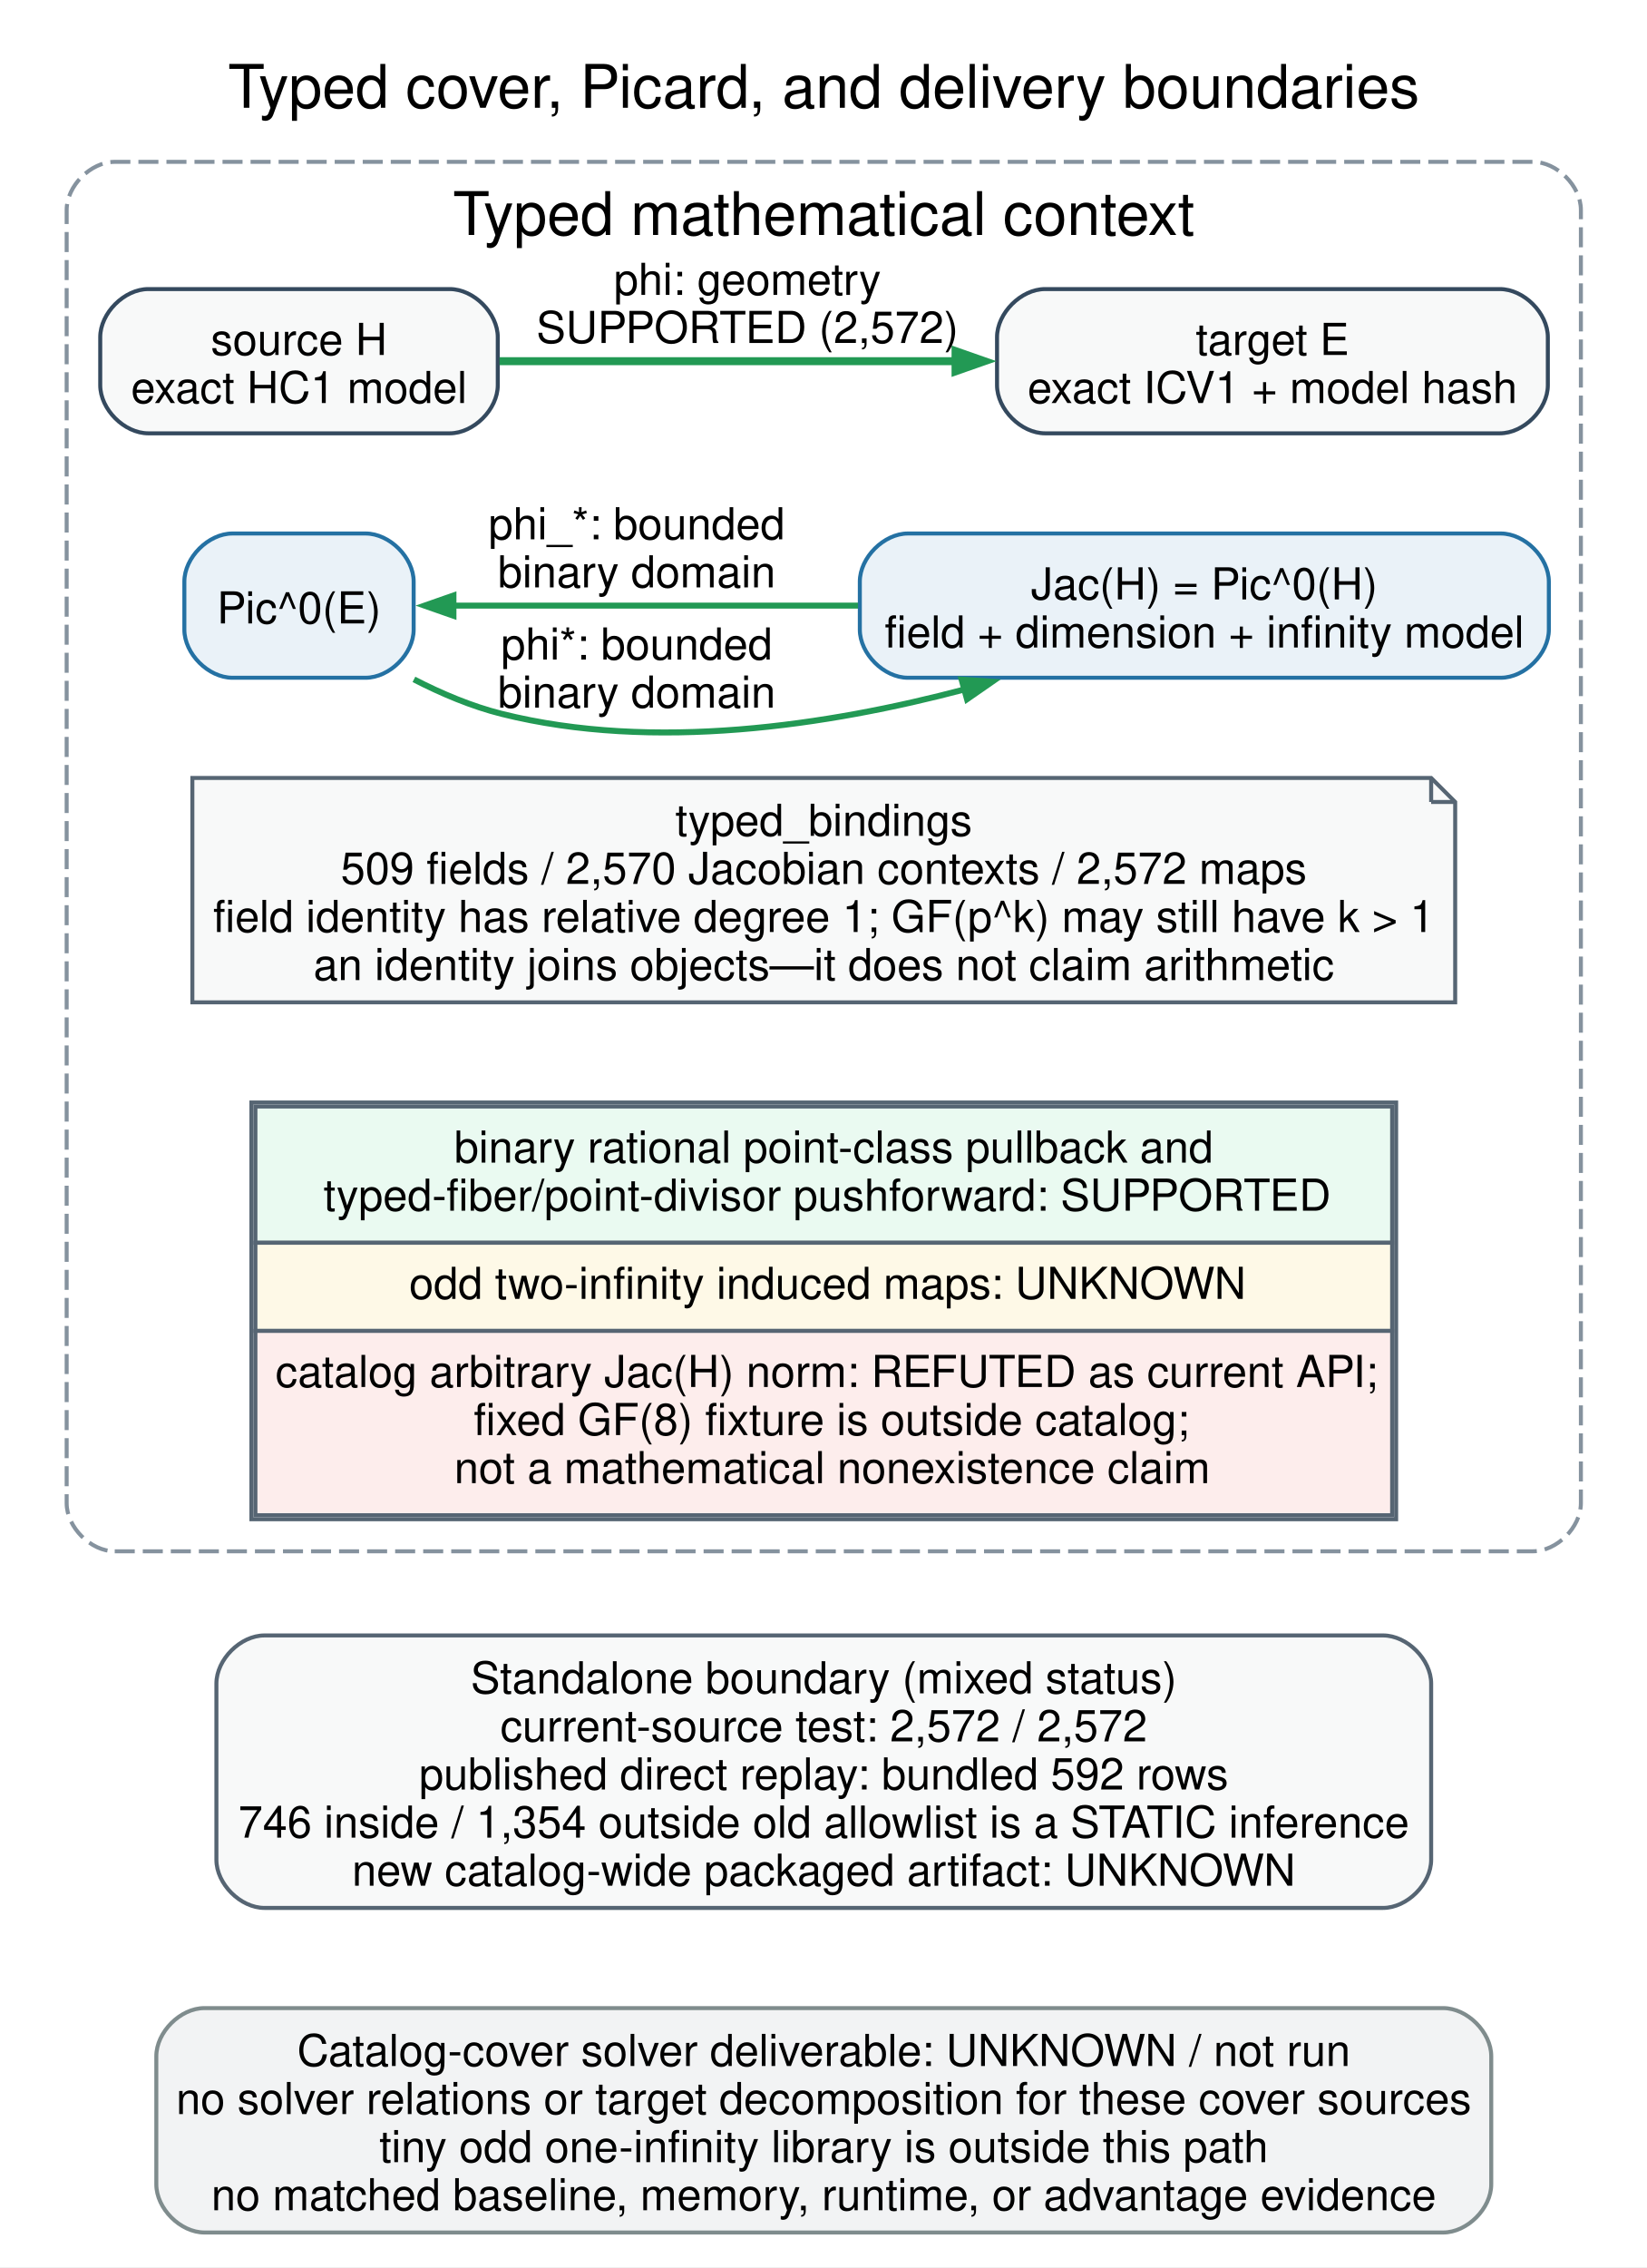
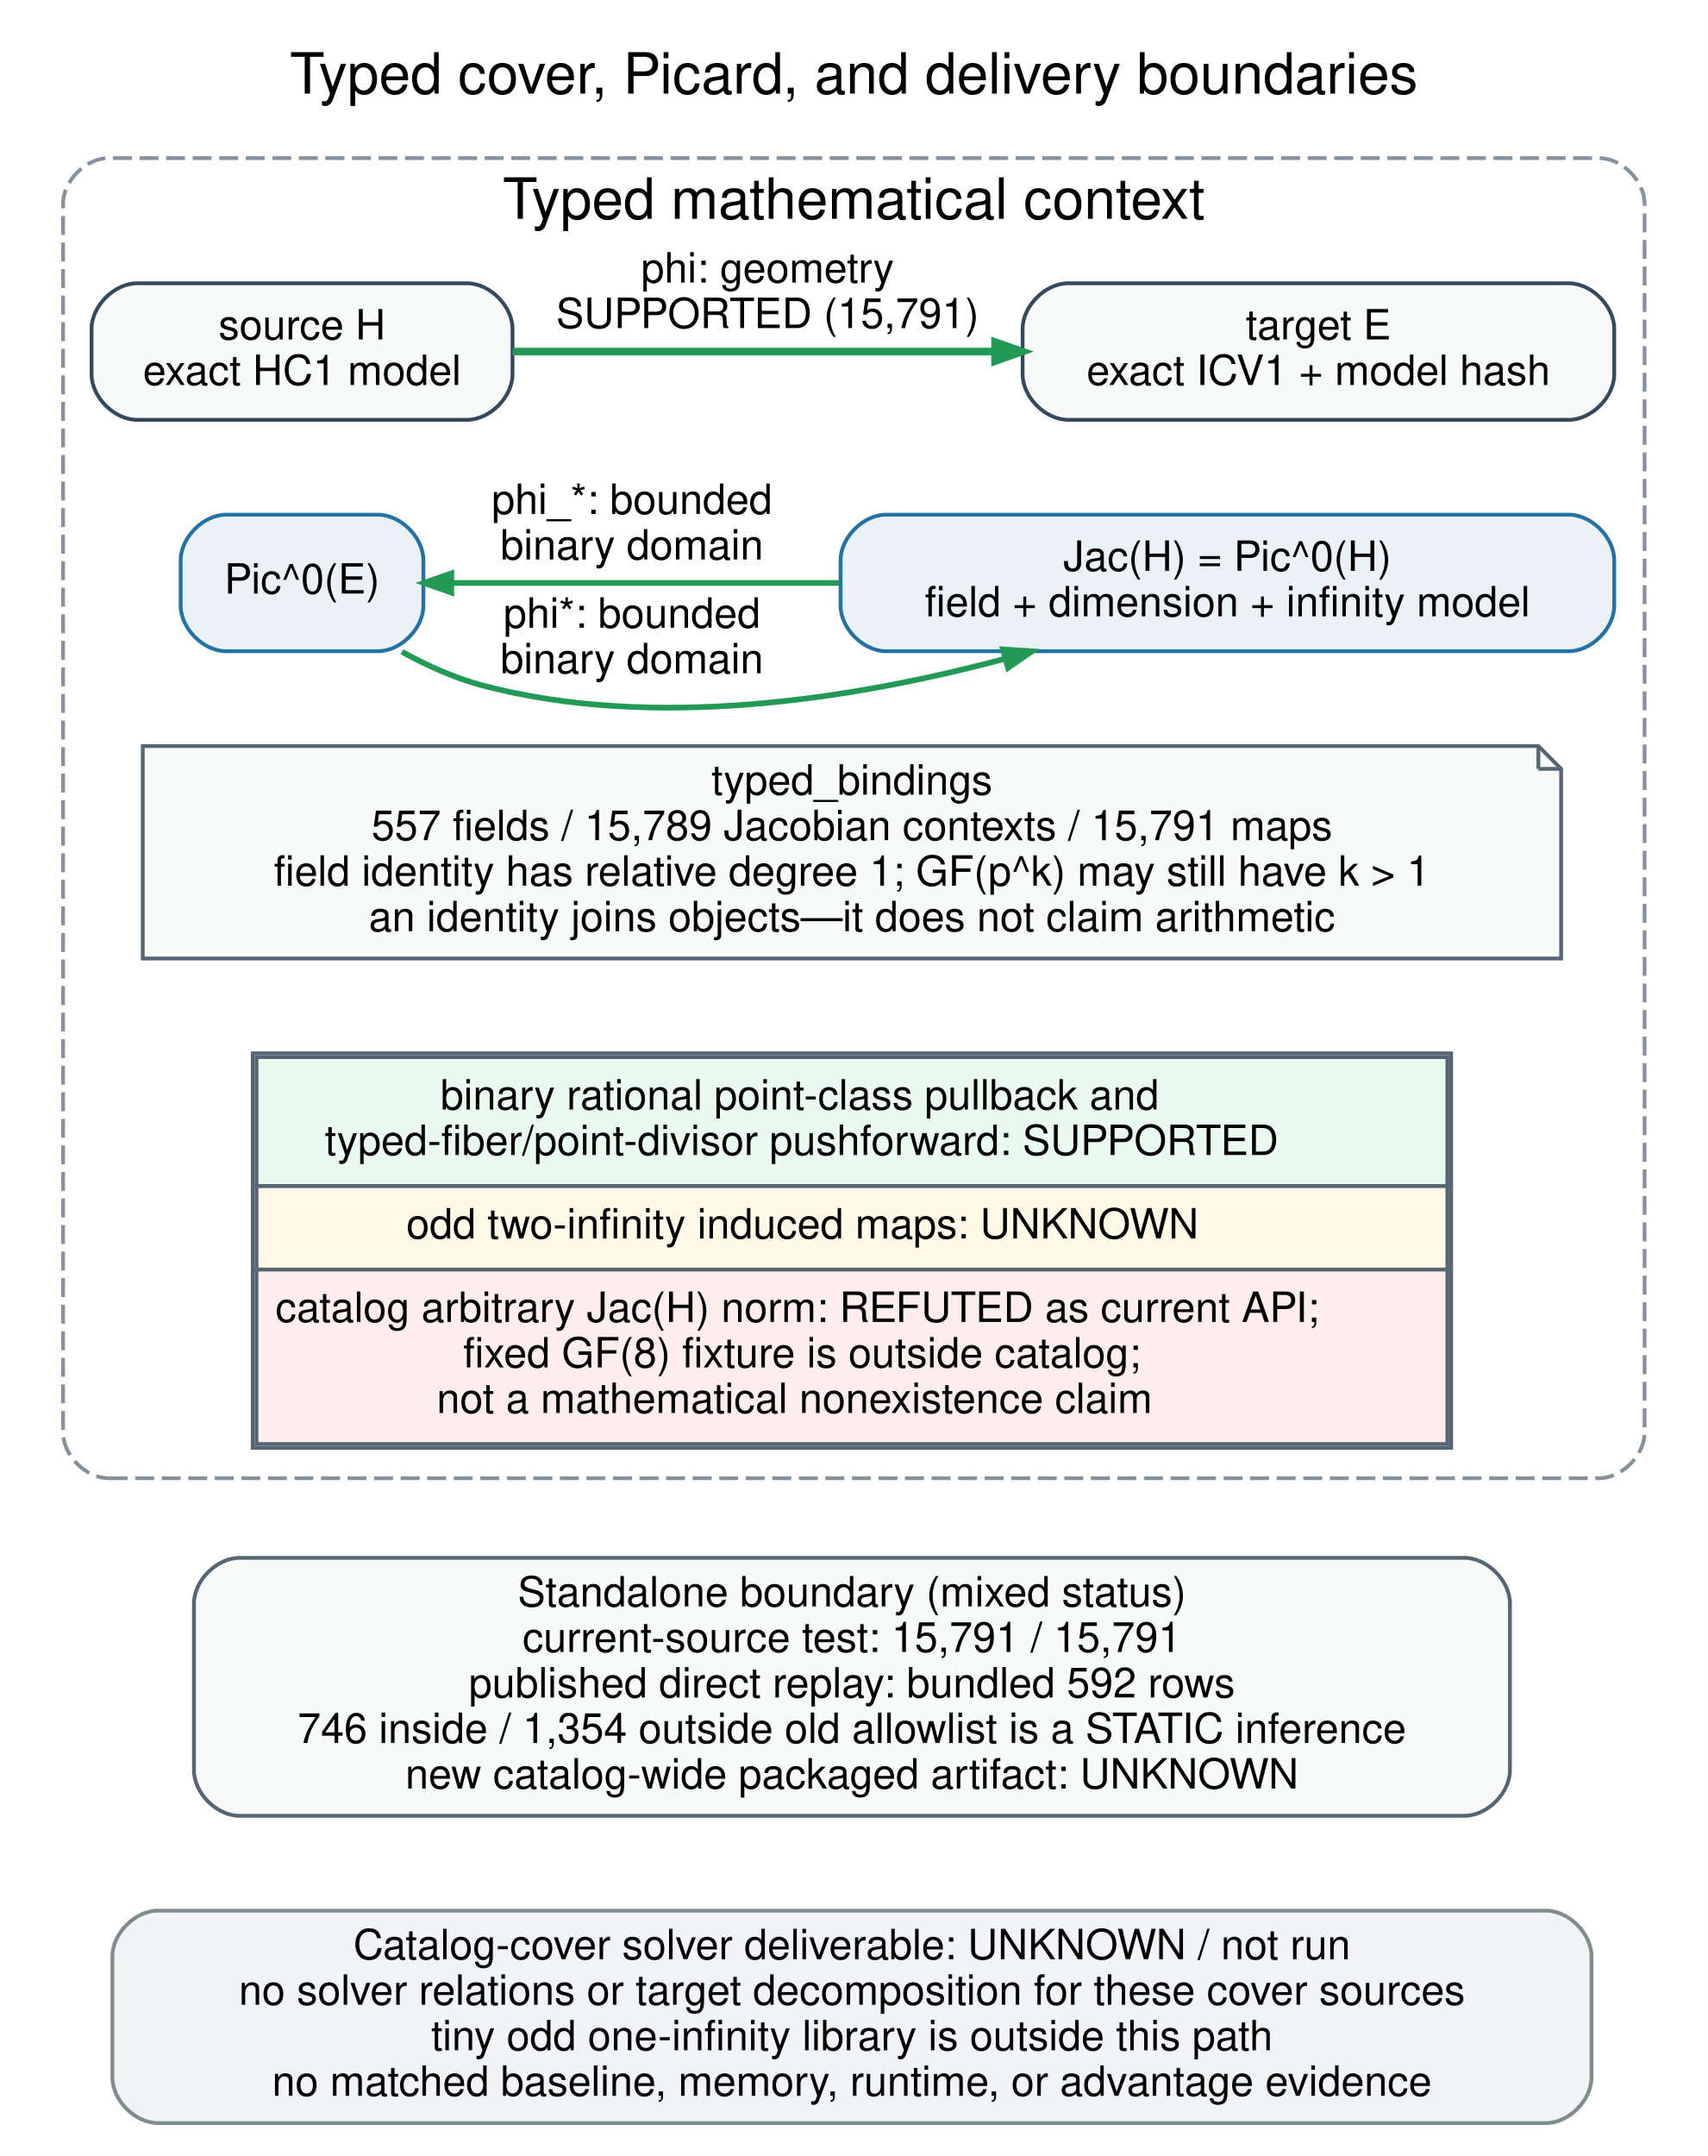
- <svg xmlns="http://www.w3.org/2000/svg" width="411pt" height="566pt" viewBox="0.00 0.00 411.00 566.00">
-   <g id="graph0" class="graph" transform="scale(1 1) rotate(0) translate(8.64 557.14)">
-     <polygon fill="white" stroke="none" points="-8.64,8.64 -8.64,-557.14 402.64,-557.14 402.64,8.64 -8.64,8.64" />
-     <text xml:space="preserve" text-anchor="middle" x="197" y="-530.25" font-family="Helvetica,sans-Serif" font-size="15.00">Typed cover, Picard, and delivery boundaries</text>
+ <svg xmlns="http://www.w3.org/2000/svg" width="450pt" height="568pt" viewBox="0.00 0.00 450.28 568.28">
+   <g id="graph0" class="graph" transform="scale(1 1) rotate(0) translate(8.64 559.64)">
+     <polygon fill="white" stroke="transparent" points="-8.64,8.64 -8.64,-559.64 441.64,-559.64 441.64,8.64 -8.64,8.64" />
+     <text text-anchor="middle" x="216.5" y="-535" font-family="Helvetica,sans-Serif" font-size="15.00">Typed cover, Picard, and delivery boundaries</text>
    <g id="clust1" class="cluster">
-       <path fill="white" stroke="#85929e" stroke-dasharray="5,2" d="M20,-170C20,-170 374,-170 374,-170 380,-170 386,-176 386,-182 386,-182 386,-504.75 386,-504.75 386,-510.75 380,-516.75 374,-516.75 374,-516.75 20,-516.75 20,-516.75 14,-516.75 8,-510.75 8,-504.75 8,-504.75 8,-182 8,-182 8,-176 14,-170 20,-170" />
-       <text xml:space="preserve" text-anchor="middle" x="197" y="-498.5" font-family="Helvetica,sans-Serif" font-size="15.00">Typed mathematical context</text>
+       <path fill="white" stroke="#85929e" stroke-dasharray="5,2" d="M20,-170C20,-170 413,-170 413,-170 419,-170 425,-176 425,-182 425,-182 425,-506 425,-506 425,-512 419,-518 413,-518 413,-518 20,-518 20,-518 14,-518 8,-512 8,-506 8,-506 8,-182 8,-182 8,-176 14,-170 20,-170" />
+       <text text-anchor="middle" x="216.5" y="-502" font-family="Helvetica,sans-Serif" font-size="15.00">Typed mathematical context</text>
    </g>
    <g id="node1" class="node">
-       <path fill="#f8f9f9" stroke="#34495e" d="M103.62,-485C103.62,-485 28.38,-485 28.38,-485 22.38,-485 16.38,-479 16.38,-473 16.38,-473 16.38,-461 16.38,-461 16.38,-455 22.38,-449 28.38,-449 28.38,-449 103.62,-449 103.62,-449 109.62,-449 115.62,-455 115.62,-461 115.62,-461 115.62,-473 115.62,-473 115.62,-479 109.62,-485 103.62,-485" />
-       <text xml:space="preserve" text-anchor="middle" x="66" y="-468.55" font-family="Helvetica,sans-Serif" font-size="11.00">source H</text>
-       <text xml:space="preserve" text-anchor="middle" x="66" y="-456.55" font-family="Helvetica,sans-Serif" font-size="11.00">exact HC1 model</text>
+       <path fill="#f8f9f9" stroke="#34495e" d="M114.5,-485C114.5,-485 27.5,-485 27.5,-485 21.5,-485 15.5,-479 15.5,-473 15.5,-473 15.5,-461 15.5,-461 15.5,-455 21.5,-449 27.5,-449 27.5,-449 114.5,-449 114.5,-449 120.5,-449 126.5,-455 126.5,-461 126.5,-461 126.5,-473 126.5,-473 126.5,-479 120.5,-485 114.5,-485" />
+       <text text-anchor="middle" x="71" y="-470.2" font-family="Helvetica,sans-Serif" font-size="11.00">source H</text>
+       <text text-anchor="middle" x="71" y="-458.2" font-family="Helvetica,sans-Serif" font-size="11.00">exact HC1 model</text>
    </g>
    <g id="node2" class="node">
-       <path fill="#f8f9f9" stroke="#34495e" d="M365.75,-485C365.75,-485 252.25,-485 252.25,-485 246.25,-485 240.25,-479 240.25,-473 240.25,-473 240.25,-461 240.25,-461 240.25,-455 246.25,-449 252.25,-449 252.25,-449 365.75,-449 365.75,-449 371.75,-449 377.75,-455 377.75,-461 377.75,-461 377.75,-473 377.75,-473 377.75,-479 371.75,-485 365.75,-485" />
-       <text xml:space="preserve" text-anchor="middle" x="309" y="-468.55" font-family="Helvetica,sans-Serif" font-size="11.00">target E</text>
-       <text xml:space="preserve" text-anchor="middle" x="309" y="-456.55" font-family="Helvetica,sans-Serif" font-size="11.00">exact ICV1 + model hash</text>
+       <path fill="#f8f9f9" stroke="#34495e" d="M405,-485C405,-485 273,-485 273,-485 267,-485 261,-479 261,-473 261,-473 261,-461 261,-461 261,-455 267,-449 273,-449 273,-449 405,-449 405,-449 411,-449 417,-455 417,-461 417,-461 417,-473 417,-473 417,-479 411,-485 405,-485" />
+       <text text-anchor="middle" x="339" y="-470.2" font-family="Helvetica,sans-Serif" font-size="11.00">target E</text>
+       <text text-anchor="middle" x="339" y="-458.2" font-family="Helvetica,sans-Serif" font-size="11.00">exact ICV1 + model hash</text>
    </g>
    <g id="edge1" class="edge">
-       <path fill="none" stroke="#229954" stroke-width="2" d="M116.06,-467C148.96,-467 192.71,-467 230.23,-467" />
-       <polygon fill="#229954" stroke="#229954" stroke-width="2" points="229.9,-469.52 237.1,-467 229.9,-464.48 229.9,-469.52" />
-       <text xml:space="preserve" text-anchor="middle" x="177.94" y="-483.55" font-family="Helvetica,sans-Serif" font-size="11.00">phi: geometry</text>
-       <text xml:space="preserve" text-anchor="middle" x="177.94" y="-471.55" font-family="Helvetica,sans-Serif" font-size="11.00">SUPPORTED (2,572)</text>
+       <path fill="none" stroke="#229954" stroke-width="2" d="M126.53,-467C163.19,-467 211.96,-467 253.53,-467" />
+       <polygon fill="#229954" stroke="#229954" stroke-width="2" points="253.73,-469.52 260.93,-467 253.73,-464.48 253.73,-469.52" />
+       <text text-anchor="middle" x="193.75" y="-485.2" font-family="Helvetica,sans-Serif" font-size="11.00">phi: geometry</text>
+       <text text-anchor="middle" x="193.75" y="-473.2" font-family="Helvetica,sans-Serif" font-size="11.00">SUPPORTED (15,791)</text>
    </g>
    <g id="node3" class="node">
-       <path fill="#eaf2f8" stroke="#2471a3" d="M82.62,-424C82.62,-424 49.38,-424 49.38,-424 43.38,-424 37.38,-418 37.38,-412 37.38,-412 37.38,-400 37.38,-400 37.38,-394 43.38,-388 49.38,-388 49.38,-388 82.62,-388 82.62,-388 88.62,-388 94.62,-394 94.62,-400 94.62,-400 94.62,-412 94.62,-412 94.62,-418 88.62,-424 82.62,-424" />
-       <text xml:space="preserve" text-anchor="middle" x="66" y="-401.55" font-family="Helvetica,sans-Serif" font-size="11.00">Pic^0(E)</text>
+       <path fill="#eaf2f8" stroke="#2471a3" d="M91,-424C91,-424 51,-424 51,-424 45,-424 39,-418 39,-412 39,-412 39,-400 39,-400 39,-394 45,-388 51,-388 51,-388 91,-388 91,-388 97,-388 103,-394 103,-400 103,-400 103,-412 103,-412 103,-418 97,-424 91,-424" />
+       <text text-anchor="middle" x="71" y="-403.2" font-family="Helvetica,sans-Serif" font-size="11.00">Pic^0(E)</text>
    </g>
    <g id="node4" class="node">
-       <path fill="#eaf2f8" stroke="#2471a3" d="M366,-424C366,-424 218,-424 218,-424 212,-424 206,-418 206,-412 206,-412 206,-400 206,-400 206,-394 212,-388 218,-388 218,-388 366,-388 366,-388 372,-388 378,-394 378,-400 378,-400 378,-412 378,-412 378,-418 372,-424 366,-424" />
-       <text xml:space="preserve" text-anchor="middle" x="292" y="-407.55" font-family="Helvetica,sans-Serif" font-size="11.00">Jac(H) = Pic^0(H)</text>
-       <text xml:space="preserve" text-anchor="middle" x="292" y="-395.55" font-family="Helvetica,sans-Serif" font-size="11.00">field + dimension + infinity model</text>
+       <path fill="#eaf2f8" stroke="#2471a3" d="M405,-424C405,-424 225,-424 225,-424 219,-424 213,-418 213,-412 213,-412 213,-400 213,-400 213,-394 219,-388 225,-388 225,-388 405,-388 405,-388 411,-388 417,-394 417,-400 417,-400 417,-412 417,-412 417,-418 411,-424 405,-424" />
+       <text text-anchor="middle" x="315" y="-409.2" font-family="Helvetica,sans-Serif" font-size="11.00">Jac(H) = Pic^0(H)</text>
+       <text text-anchor="middle" x="315" y="-397.2" font-family="Helvetica,sans-Serif" font-size="11.00">field + dimension + infinity model</text>
    </g>
    <g id="edge2" class="edge">
-       <path fill="none" stroke="#229954" stroke-width="1.5" d="M94.69,-387.59C101.59,-384.04 109.13,-380.86 116.56,-379 154.57,-369.49 198.1,-376.08 232.29,-385.13" />
-       <polygon fill="#229954" stroke="#229954" stroke-width="1.5" points="231.42,-387.51 239.03,-387 232.76,-382.65 231.42,-387.51" />
-       <text xml:space="preserve" text-anchor="middle" x="150.31" y="-392.55" font-family="Helvetica,sans-Serif" font-size="11.00">phi*: bounded</text>
-       <text xml:space="preserve" text-anchor="middle" x="150.31" y="-380.55" font-family="Helvetica,sans-Serif" font-size="11.00">binary domain</text>
+       <path fill="none" stroke="#229954" stroke-width="1.5" d="M97.33,-387.87C103.96,-384.22 111.26,-380.92 118.5,-379 163.94,-366.99 216.79,-375.46 256.23,-385.99" />
+       <polygon fill="#229954" stroke="#229954" stroke-width="1.5" points="255.82,-388.49 263.43,-387.98 257.16,-383.63 255.82,-388.49" />
+       <text text-anchor="middle" x="158" y="-394.2" font-family="Helvetica,sans-Serif" font-size="11.00">phi*: bounded</text>
+       <text text-anchor="middle" x="158" y="-382.2" font-family="Helvetica,sans-Serif" font-size="11.00">binary domain</text>
    </g>
    <g id="node5" class="node">
-       <polygon fill="#f8f9f9" stroke="#566573" points="348.62,-363 39.38,-363 39.38,-307 354.62,-307 354.62,-357 348.62,-363" />
-       <polyline fill="none" stroke="#566573" points="348.62,-363 348.62,-357" />
-       <polyline fill="none" stroke="#566573" points="354.62,-357 348.62,-357" />
-       <text xml:space="preserve" text-anchor="middle" x="197" y="-348.55" font-family="Helvetica,sans-Serif" font-size="11.00">typed_bindings</text>
-       <text xml:space="preserve" text-anchor="middle" x="197" y="-336.55" font-family="Helvetica,sans-Serif" font-size="11.00">509 fields / 2,570 Jacobian contexts / 2,572 maps</text>
-       <text xml:space="preserve" text-anchor="middle" x="197" y="-324.55" font-family="Helvetica,sans-Serif" font-size="11.00">field identity has relative degree 1; GF(p^k) may still have k &gt; 1</text>
-       <text xml:space="preserve" text-anchor="middle" x="197" y="-312.55" font-family="Helvetica,sans-Serif" font-size="11.00">an identity joins objects—it does not claim arithmetic</text>
+       <polygon fill="#f8f9f9" stroke="#566573" points="397,-363 29,-363 29,-307 403,-307 403,-357 397,-363" />
+       <polyline fill="none" stroke="#566573" points="397,-363 397,-357 " />
+       <polyline fill="none" stroke="#566573" points="403,-357 397,-357 " />
+       <text text-anchor="middle" x="216" y="-350.2" font-family="Helvetica,sans-Serif" font-size="11.00">typed_bindings</text>
+       <text text-anchor="middle" x="216" y="-338.2" font-family="Helvetica,sans-Serif" font-size="11.00">557 fields / 15,789 Jacobian contexts / 15,791 maps</text>
+       <text text-anchor="middle" x="216" y="-326.2" font-family="Helvetica,sans-Serif" font-size="11.00">field identity has relative degree 1; GF(p^k) may still have k &gt; 1</text>
+       <text text-anchor="middle" x="216" y="-314.2" font-family="Helvetica,sans-Serif" font-size="11.00">an identity joins objects—it does not claim arithmetic</text>
    </g>
    <g id="edge3" class="edge">
-       <path fill="none" stroke="#229954" stroke-width="1.5" d="M205.55,-406C170.63,-406 132.11,-406 104.41,-406" />
-       <polygon fill="#229954" stroke="#229954" stroke-width="1.5" points="104.55,-403.48 97.35,-406 104.55,-408.52 104.55,-403.48" />
-       <text xml:space="preserve" text-anchor="middle" x="150.31" y="-422.55" font-family="Helvetica,sans-Serif" font-size="11.00">phi_*: bounded</text>
-       <text xml:space="preserve" text-anchor="middle" x="150.31" y="-410.55" font-family="Helvetica,sans-Serif" font-size="11.00">binary domain</text>
+       <path fill="none" stroke="#229954" stroke-width="1.5" d="M212.75,-406C176.75,-406 138.4,-406 110.68,-406" />
+       <polygon fill="#229954" stroke="#229954" stroke-width="1.5" points="110.35,-403.48 103.15,-406 110.35,-408.52 110.35,-403.48" />
+       <text text-anchor="middle" x="158" y="-424.2" font-family="Helvetica,sans-Serif" font-size="11.00">phi_*: bounded</text>
+       <text text-anchor="middle" x="158" y="-412.2" font-family="Helvetica,sans-Serif" font-size="11.00">binary domain</text>
    </g>
    <g id="node6" class="node">
-       <path fill="white" stroke="none" d="M327.88,-282C327.88,-282 66.12,-282 66.12,-282 60.12,-282 54.12,-276 54.12,-270 54.12,-270 54.12,-190 54.12,-190 54.12,-184 60.12,-178 66.12,-178 66.12,-178 327.88,-178 327.88,-178 333.88,-178 339.88,-184 339.88,-190 339.88,-190 339.88,-270 339.88,-270 339.88,-276 333.88,-282 327.88,-282" />
-       <polygon fill="none" stroke="#566573" points="54.12,-178 54.12,-282 339.88,-282 339.88,-178 54.12,-178" />
-       <polygon fill="#eafaf1" stroke="none" points="55.12,-247 55.12,-281 338.88,-281 338.88,-247 55.12,-247" />
-       <polygon fill="none" stroke="#566573" points="55.12,-247 55.12,-281 338.88,-281 338.88,-247 55.12,-247" />
-       <text xml:space="preserve" text-anchor="start" x="104.75" y="-267" font-family="Helvetica,sans-Serif" font-size="11.00">binary rational point-class pullback and</text>
-       <text xml:space="preserve" text-anchor="start" x="72.12" y="-255" font-family="Helvetica,sans-Serif" font-size="11.00">typed-fiber/point-divisor pushforward: SUPPORTED</text>
-       <polygon fill="#fef9e7" stroke="none" points="55.12,-225 55.12,-247 338.88,-247 338.88,-225 55.12,-225" />
-       <polygon fill="none" stroke="#566573" points="55.12,-225 55.12,-247 338.88,-247 338.88,-225 55.12,-225" />
-       <text xml:space="preserve" text-anchor="start" x="93.5" y="-233" font-family="Helvetica,sans-Serif" font-size="11.00">odd two-infinity induced maps: UNKNOWN</text>
-       <polygon fill="#fdedec" stroke="none" points="55.12,-179 55.12,-225 338.88,-225 338.88,-179 55.12,-179" />
-       <polygon fill="none" stroke="#566573" points="55.12,-179 55.12,-225 338.88,-225 338.88,-179 55.12,-179" />
-       <text xml:space="preserve" text-anchor="start" x="60.12" y="-211" font-family="Helvetica,sans-Serif" font-size="11.00">catalog arbitrary Jac(H) norm: REFUTED as current API;</text>
-       <text xml:space="preserve" text-anchor="start" x="109.62" y="-199" font-family="Helvetica,sans-Serif" font-size="11.00">fixed GF(8) fixture is outside catalog;</text>
-       <text xml:space="preserve" text-anchor="start" x="104.75" y="-187" font-family="Helvetica,sans-Serif" font-size="11.00">not a mathematical nonexistence claim</text>
+       <path fill="white" stroke="transparent" d="M362,-282C362,-282 70,-282 70,-282 64,-282 58,-276 58,-270 58,-270 58,-190 58,-190 58,-184 64,-178 70,-178 70,-178 362,-178 362,-178 368,-178 374,-184 374,-190 374,-190 374,-270 374,-270 374,-276 368,-282 362,-282" />
+       <polygon fill="#eafaf1" stroke="transparent" points="59,-247 59,-281 373,-281 373,-247 59,-247" />
+       <polygon fill="none" stroke="#566573" points="59,-247 59,-281 373,-281 373,-247 59,-247" />
+       <text text-anchor="start" x="107.5" y="-267.2" font-family="Helvetica,sans-Serif" font-size="11.00">binary rational point-class pullback and</text>
+       <text text-anchor="start" x="77" y="-255.2" font-family="Helvetica,sans-Serif" font-size="11.00">typed-fiber/point-divisor pushforward: SUPPORTED</text>
+       <polygon fill="#fef9e7" stroke="transparent" points="59,-225 59,-247 373,-247 373,-225 59,-225" />
+       <polygon fill="none" stroke="#566573" points="59,-225 59,-247 373,-247 373,-225 59,-225" />
+       <text text-anchor="start" x="98.5" y="-233.2" font-family="Helvetica,sans-Serif" font-size="11.00">odd two-infinity induced maps: UNKNOWN</text>
+       <polygon fill="#fdedec" stroke="transparent" points="59,-179 59,-225 373,-225 373,-179 59,-179" />
+       <polygon fill="none" stroke="#566573" points="59,-179 59,-225 373,-225 373,-179 59,-179" />
+       <text text-anchor="start" x="64" y="-211.2" font-family="Helvetica,sans-Serif" font-size="11.00">catalog arbitrary Jac(H) norm: REFUTED as current API;</text>
+       <text text-anchor="start" x="113.5" y="-199.2" font-family="Helvetica,sans-Serif" font-size="11.00">fixed GF(8) fixture is outside catalog;</text>
+       <text text-anchor="start" x="106.5" y="-187.2" font-family="Helvetica,sans-Serif" font-size="11.00">not a mathematical nonexistence claim</text>
+       <polygon fill="none" stroke="#566573" points="58,-178 58,-282 374,-282 374,-178 58,-178" />
    </g>
    <g id="node7" class="node">
-       <path fill="#f8f9f9" stroke="#566573" d="M336.62,-149C336.62,-149 57.38,-149 57.38,-149 51.38,-149 45.38,-143 45.38,-137 45.38,-137 45.38,-93 45.38,-93 45.38,-87 51.38,-81 57.38,-81 57.38,-81 336.62,-81 336.62,-81 342.62,-81 348.62,-87 348.62,-93 348.62,-93 348.62,-137 348.62,-137 348.62,-143 342.62,-149 336.62,-149" />
-       <text xml:space="preserve" text-anchor="middle" x="197" y="-134.55" font-family="Helvetica,sans-Serif" font-size="11.00">Standalone boundary (mixed status)</text>
-       <text xml:space="preserve" text-anchor="middle" x="197" y="-122.55" font-family="Helvetica,sans-Serif" font-size="11.00">current-source test: 2,572 / 2,572</text>
-       <text xml:space="preserve" text-anchor="middle" x="197" y="-110.55" font-family="Helvetica,sans-Serif" font-size="11.00">published direct replay: bundled 592 rows</text>
-       <text xml:space="preserve" text-anchor="middle" x="197" y="-98.55" font-family="Helvetica,sans-Serif" font-size="11.00">746 inside / 1,354 outside old allowlist is a STATIC inference</text>
-       <text xml:space="preserve" text-anchor="middle" x="197" y="-86.55" font-family="Helvetica,sans-Serif" font-size="11.00">new catalog-wide packaged artifact: UNKNOWN</text>
+       <path fill="#f8f9f9" stroke="#566573" d="M377.5,-149C377.5,-149 54.5,-149 54.5,-149 48.5,-149 42.5,-143 42.5,-137 42.5,-137 42.5,-93 42.5,-93 42.5,-87 48.5,-81 54.5,-81 54.5,-81 377.5,-81 377.5,-81 383.5,-81 389.5,-87 389.5,-93 389.5,-93 389.5,-137 389.5,-137 389.5,-143 383.5,-149 377.5,-149" />
+       <text text-anchor="middle" x="216" y="-136.2" font-family="Helvetica,sans-Serif" font-size="11.00">Standalone boundary (mixed status)</text>
+       <text text-anchor="middle" x="216" y="-124.2" font-family="Helvetica,sans-Serif" font-size="11.00">current-source test: 15,791 / 15,791</text>
+       <text text-anchor="middle" x="216" y="-112.2" font-family="Helvetica,sans-Serif" font-size="11.00">published direct replay: bundled 592 rows</text>
+       <text text-anchor="middle" x="216" y="-100.2" font-family="Helvetica,sans-Serif" font-size="11.00">746 inside / 1,354 outside old allowlist is a STATIC inference</text>
+       <text text-anchor="middle" x="216" y="-88.2" font-family="Helvetica,sans-Serif" font-size="11.00">new catalog-wide packaged artifact: UNKNOWN</text>
    </g>
    <g id="node8" class="node">
-       <path fill="#f2f3f4" stroke="#7f8c8d" d="M351.62,-56C351.62,-56 42.37,-56 42.37,-56 36.37,-56 30.38,-50 30.38,-44 30.38,-44 30.38,-12 30.38,-12 30.38,-6 36.38,0 42.38,0 42.38,0 351.62,0 351.62,0 357.62,0 363.62,-6 363.62,-12 363.62,-12 363.62,-44 363.62,-44 363.62,-50 357.62,-56 351.62,-56" />
-       <text xml:space="preserve" text-anchor="middle" x="197" y="-41.55" font-family="Helvetica,sans-Serif" font-size="11.00">Catalog-cover solver deliverable: UNKNOWN / not run</text>
-       <text xml:space="preserve" text-anchor="middle" x="197" y="-29.55" font-family="Helvetica,sans-Serif" font-size="11.00">no solver relations or target decomposition for these cover sources</text>
-       <text xml:space="preserve" text-anchor="middle" x="197" y="-17.55" font-family="Helvetica,sans-Serif" font-size="11.00">tiny odd one-infinity library is outside this path</text>
-       <text xml:space="preserve" text-anchor="middle" x="197" y="-5.55" font-family="Helvetica,sans-Serif" font-size="11.00">no matched baseline, memory, runtime, or advantage evidence</text>
+       <path fill="#f2f3f4" stroke="#7f8c8d" d="M399,-56C399,-56 33,-56 33,-56 27,-56 21,-50 21,-44 21,-44 21,-12 21,-12 21,-6 27,0 33,0 33,0 399,0 399,0 405,0 411,-6 411,-12 411,-12 411,-44 411,-44 411,-50 405,-56 399,-56" />
+       <text text-anchor="middle" x="216" y="-43.2" font-family="Helvetica,sans-Serif" font-size="11.00">Catalog-cover solver deliverable: UNKNOWN / not run</text>
+       <text text-anchor="middle" x="216" y="-31.2" font-family="Helvetica,sans-Serif" font-size="11.00">no solver relations or target decomposition for these cover sources</text>
+       <text text-anchor="middle" x="216" y="-19.2" font-family="Helvetica,sans-Serif" font-size="11.00">tiny odd one-infinity library is outside this path</text>
+       <text text-anchor="middle" x="216" y="-7.2" font-family="Helvetica,sans-Serif" font-size="11.00">no matched baseline, memory, runtime, or advantage evidence</text>
    </g>
  </g>
</svg>
